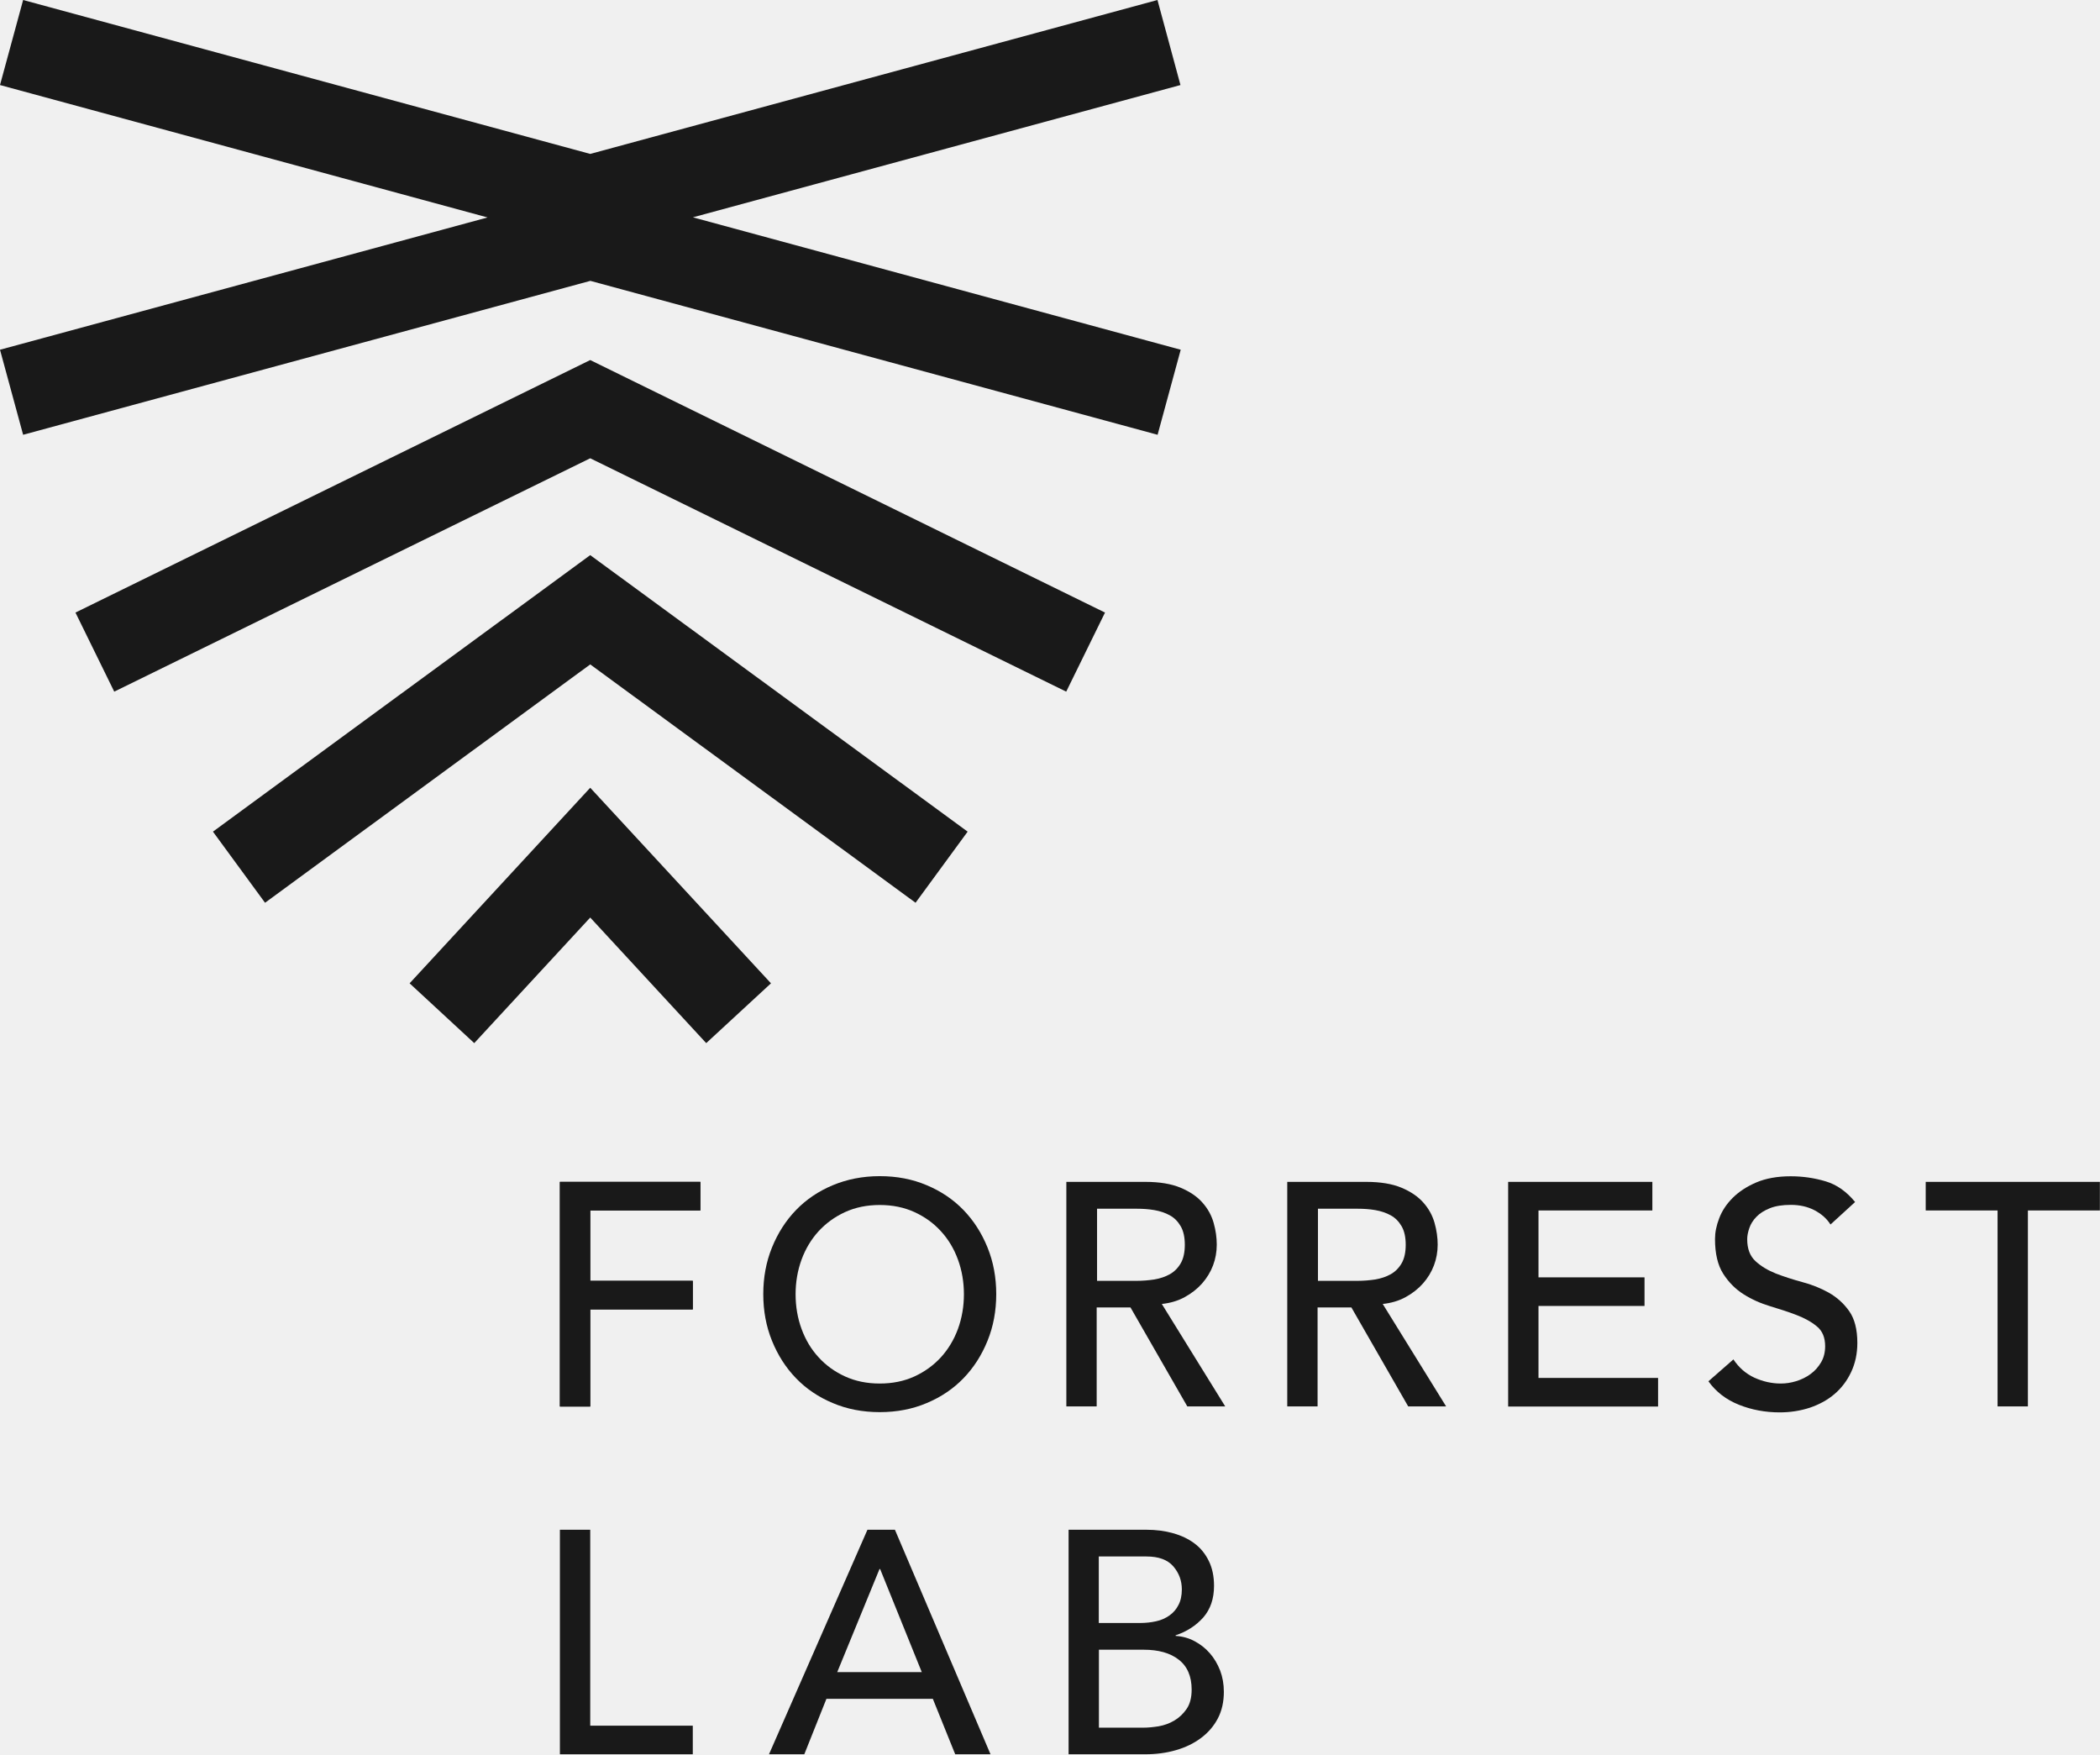
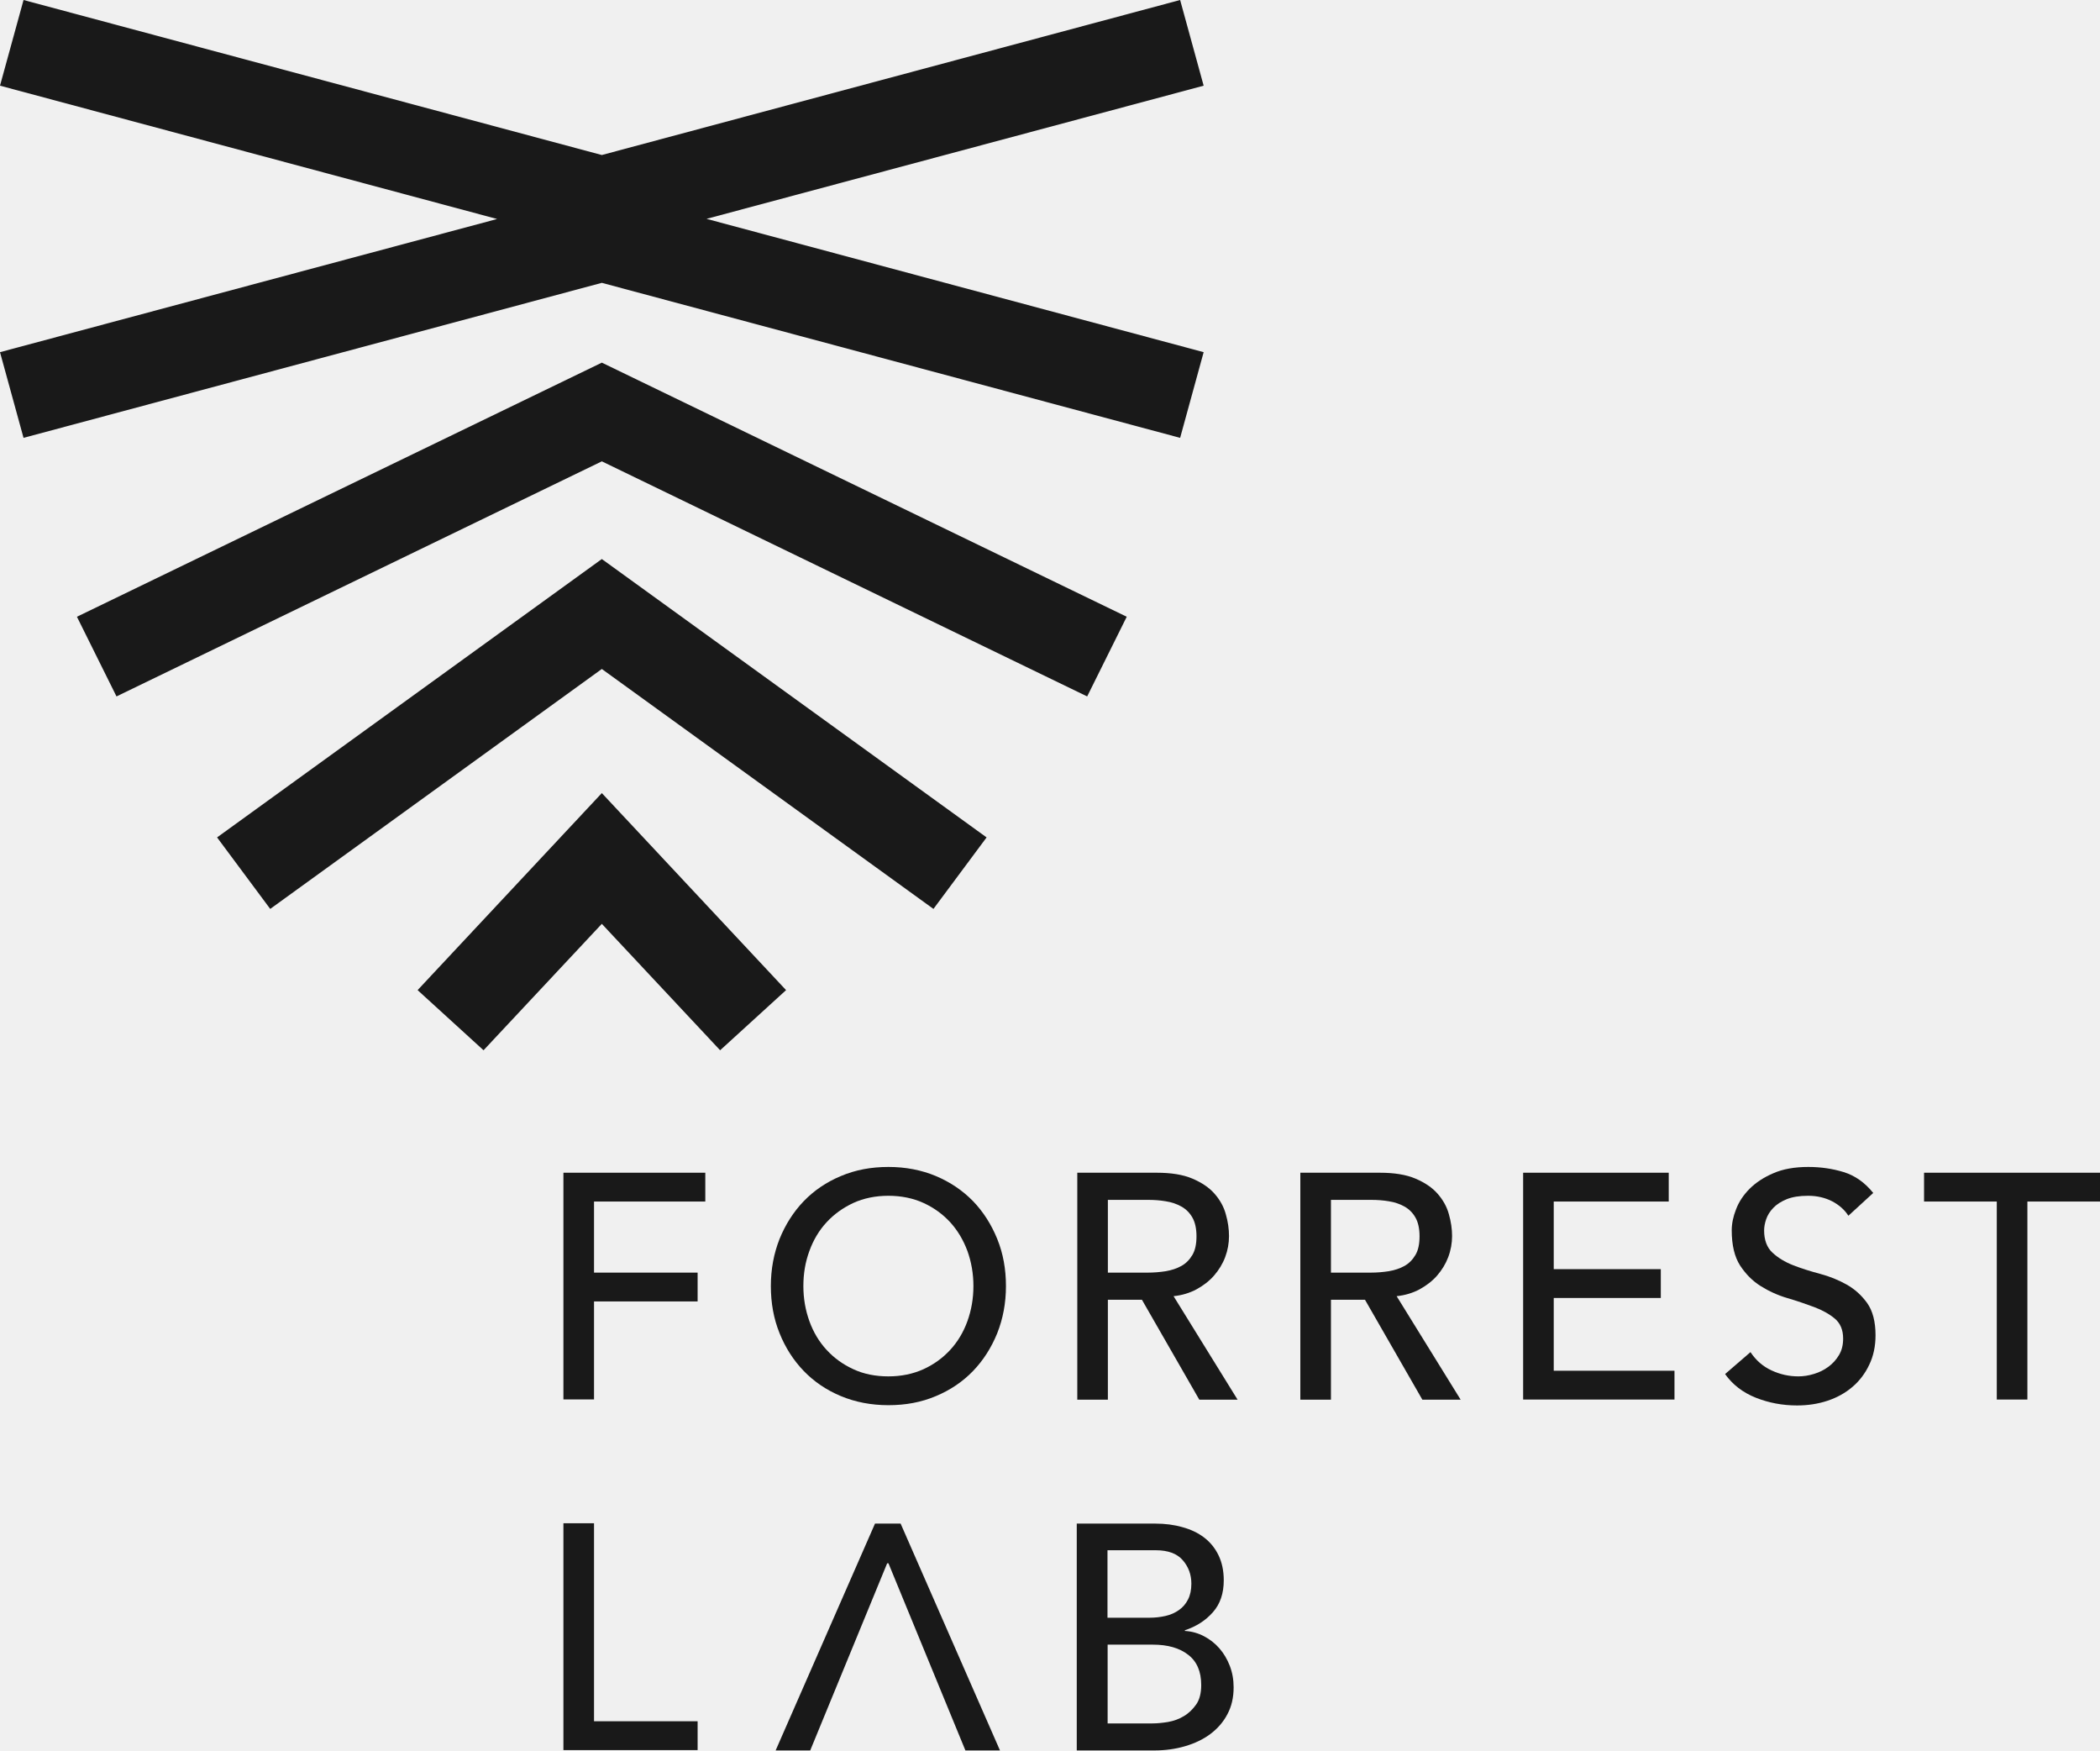
- <svg xmlns="http://www.w3.org/2000/svg" version="1.1" id="Layer_1" x="0px" y="0px" viewBox="0 0 168.93 141.1" style="enable-background:new 0 0 168.93 141.1;" xml:space="preserve">
-   <style type="text/css">
- 	.st0{fill:#191919;}
- </style>
-   <g>
-     <path class="st0" d="M45.04,95.06h11.3v2.3h-8.86v5.66h8.25v2.3h-8.25v7.81h-2.44V95.06z" />
-     <path class="st0" d="M45.04,95.06h11.3v2.3h-8.86v5.66h8.25v2.3h-8.25v7.81h-2.44V95.06z" />
-     <path class="st0" d="M70.77,113.58c-1.37,0-2.63-0.24-3.78-0.73c-1.15-0.48-2.14-1.15-2.96-2c-0.82-0.85-1.46-1.85-1.93-3.01   c-0.47-1.16-0.7-2.41-0.7-3.75s0.23-2.59,0.7-3.75c0.47-1.16,1.11-2.16,1.93-3.01c0.82-0.85,1.81-1.52,2.96-2   c1.15-0.48,2.41-0.73,3.78-0.73s2.63,0.24,3.78,0.73c1.15,0.48,2.14,1.15,2.96,2c0.82,0.85,1.46,1.85,1.93,3.01   c0.47,1.16,0.7,2.41,0.7,3.75s-0.23,2.59-0.7,3.75c-0.47,1.16-1.11,2.16-1.93,3.01c-0.82,0.85-1.81,1.52-2.96,2   C73.4,113.34,72.14,113.58,70.77,113.58z M70.77,111.28c1.03,0,1.96-0.19,2.79-0.57c0.83-0.38,1.54-0.9,2.13-1.54   c0.59-0.65,1.05-1.41,1.37-2.28c0.32-0.88,0.48-1.81,0.48-2.79s-0.16-1.92-0.48-2.79c-0.32-0.88-0.78-1.64-1.37-2.28   c-0.59-0.65-1.3-1.16-2.13-1.54c-0.83-0.38-1.76-0.57-2.79-0.57c-1.03,0-1.96,0.19-2.79,0.57c-0.83,0.38-1.54,0.9-2.13,1.54   c-0.59,0.65-1.05,1.41-1.37,2.28c-0.32,0.88-0.48,1.81-0.48,2.79s0.16,1.92,0.48,2.79c0.32,0.88,0.78,1.64,1.37,2.28   c0.59,0.65,1.3,1.16,2.13,1.54C68.81,111.09,69.74,111.28,70.77,111.28z" />
-     <path class="st0" d="M45.04,123.04h2.44v15.76h8.25v2.3H45.04V123.04z" />
-     <path class="st0" d="M69.78,123.04h2.21l7.69,18.06h-2.84l-1.8-4.46h-8.56l-1.78,4.46h-2.84L69.78,123.04z M74.15,134.49   l-3.35-8.29h-0.05l-3.4,8.29H74.15z" />
-     <path class="st0" d="M85.81,95.06h6.32c1.15,0,2.1,0.16,2.84,0.47c0.74,0.31,1.33,0.71,1.76,1.2c0.43,0.48,0.73,1.03,0.9,1.63   c0.17,0.6,0.25,1.19,0.25,1.75c0,0.58-0.1,1.14-0.3,1.67s-0.5,1.02-0.88,1.45c-0.38,0.43-0.85,0.8-1.4,1.1   c-0.55,0.3-1.16,0.48-1.84,0.55l5.1,8.24h-3.05l-4.57-7.96h-2.72v7.96h-2.44V95.06z M88.25,103.02h3.2c0.47,0,0.94-0.04,1.41-0.11   c0.47-0.08,0.88-0.22,1.24-0.42c0.36-0.2,0.66-0.5,0.88-0.88c0.22-0.38,0.33-0.88,0.33-1.49s-0.11-1.11-0.33-1.49   s-0.51-0.68-0.88-0.88c-0.36-0.2-0.78-0.34-1.24-0.42c-0.47-0.08-0.94-0.11-1.41-0.11h-3.2V103.02z" />
-     <path class="st0" d="M85.95,123.04h6.25c0.78,0,1.5,0.09,2.17,0.28c0.67,0.19,1.24,0.46,1.73,0.83s0.86,0.83,1.14,1.4   c0.28,0.57,0.42,1.24,0.42,2c0,1.04-0.29,1.88-0.86,2.54c-0.58,0.65-1.32,1.14-2.23,1.44v0.05c0.54,0.03,1.05,0.17,1.52,0.42   c0.47,0.25,0.88,0.57,1.23,0.97c0.35,0.4,0.62,0.86,0.83,1.39c0.2,0.53,0.3,1.1,0.3,1.71c0,0.82-0.16,1.53-0.49,2.16   c-0.33,0.62-0.78,1.14-1.36,1.57c-0.58,0.43-1.24,0.75-2.01,0.97c-0.76,0.22-1.58,0.33-2.46,0.33h-6.17V123.04z M88.39,130.54h3.33   c0.46,0,0.89-0.05,1.29-0.14c0.41-0.09,0.76-0.25,1.07-0.47s0.55-0.5,0.72-0.84c0.18-0.34,0.27-0.76,0.27-1.25   c0-0.71-0.23-1.33-0.69-1.86c-0.46-0.53-1.18-0.79-2.16-0.79h-3.83V130.54z M88.39,138.96h3.58c0.37,0,0.78-0.04,1.23-0.11   c0.45-0.08,0.87-0.23,1.26-0.46c0.39-0.23,0.72-0.54,0.99-0.93c0.27-0.39,0.41-0.91,0.41-1.56c0-1.07-0.35-1.88-1.04-2.41   c-0.69-0.54-1.63-0.8-2.82-0.8h-3.6V138.96z" />
-     <path class="st0" d="M103.58,95.06h6.32c1.15,0,2.1,0.16,2.84,0.47c0.74,0.31,1.33,0.71,1.76,1.2c0.43,0.48,0.73,1.03,0.9,1.63   c0.17,0.6,0.25,1.19,0.25,1.75c0,0.58-0.1,1.14-0.3,1.67s-0.5,1.02-0.88,1.45c-0.38,0.43-0.85,0.8-1.4,1.1   c-0.55,0.3-1.16,0.48-1.84,0.55l5.1,8.24h-3.05l-4.57-7.96h-2.72v7.96h-2.44V95.06z M106.02,103.02h3.2c0.47,0,0.94-0.04,1.41-0.11   c0.47-0.08,0.88-0.22,1.24-0.42c0.36-0.2,0.66-0.5,0.88-0.88c0.22-0.38,0.33-0.88,0.33-1.49s-0.11-1.11-0.33-1.49   s-0.51-0.68-0.88-0.88c-0.36-0.2-0.78-0.34-1.24-0.42c-0.47-0.08-0.94-0.11-1.41-0.11h-3.2V103.02z" />
-     <path class="st0" d="M121.32,95.06h11.6v2.3h-9.16v5.38h8.53v2.3h-8.53v5.79h9.62v2.3h-12.06V95.06z" />
-     <path class="st0" d="M139.44,109.34c0.44,0.66,1,1.15,1.69,1.47c0.69,0.31,1.39,0.47,2.12,0.47c0.41,0,0.82-0.06,1.24-0.19   c0.42-0.13,0.81-0.32,1.15-0.57c0.35-0.25,0.63-0.57,0.85-0.94c0.22-0.37,0.33-0.81,0.33-1.3c0-0.7-0.22-1.23-0.66-1.59   c-0.44-0.37-0.99-0.67-1.64-0.92c-0.65-0.25-1.36-0.48-2.13-0.71s-1.48-0.55-2.13-0.96c-0.65-0.41-1.2-0.96-1.64-1.65   c-0.44-0.69-0.66-1.62-0.66-2.79c0-0.53,0.11-1.09,0.34-1.68c0.23-0.6,0.59-1.14,1.08-1.63c0.49-0.49,1.12-0.91,1.89-1.24   c0.77-0.33,1.7-0.5,2.78-0.5c0.98,0,1.92,0.14,2.82,0.41c0.9,0.27,1.68,0.83,2.36,1.66l-1.98,1.81c-0.3-0.48-0.74-0.86-1.29-1.15   c-0.56-0.29-1.19-0.43-1.9-0.43c-0.68,0-1.24,0.09-1.69,0.27c-0.45,0.18-0.81,0.41-1.08,0.69c-0.27,0.28-0.46,0.58-0.57,0.91   c-0.11,0.32-0.17,0.62-0.17,0.89c0,0.77,0.22,1.35,0.66,1.76c0.44,0.41,0.99,0.74,1.64,1c0.65,0.25,1.36,0.48,2.13,0.69   c0.77,0.2,1.48,0.49,2.13,0.85c0.65,0.37,1.2,0.86,1.64,1.48c0.44,0.62,0.66,1.48,0.66,2.56c0,0.87-0.17,1.65-0.5,2.35   c-0.33,0.7-0.77,1.28-1.33,1.76c-0.56,0.48-1.22,0.84-1.98,1.1c-0.76,0.25-1.57,0.38-2.44,0.38c-1.15,0-2.24-0.2-3.27-0.61   c-1.03-0.41-1.85-1.04-2.46-1.89L139.44,109.34z" />
-     <path class="st0" d="M160.7,97.36h-5.79v-2.3h14.01v2.3h-5.79v15.76h-2.44V97.36z" />
+ <svg xmlns="http://www.w3.org/2000/svg" width="120" height="100" viewBox="0 0 120 100" fill="none">
+   <g clip-path="url(#clip0_261_801)">
+     <path d="M68.78 4.895L67.436 0L34.39 8.856L1.345 0L0 4.895L28.406 12.511L0 20.119L1.345 25.014L34.39 16.158L67.436 25.014L68.78 20.119L40.374 12.503L68.78 4.895Z" fill="#191919" />
+     <path d="M64.385 35.234L34.391 20.717L4.396 35.234L6.657 39.786L34.391 26.356L62.124 39.786L64.385 35.234Z" fill="#191919" />
+     <path d="M56.377 47.84L34.39 31.937L12.404 47.84L15.441 51.925L34.39 38.218L53.34 51.925L56.377 47.84Z" fill="#191919" />
+     <path d="M44.918 56.564L34.39 45.308L23.863 56.564L27.631 60L34.39 52.778L41.15 60L44.918 56.564Z" fill="#191919" />
+     <path d="M32.195 66.996H40.303V68.642H33.944V72.703H39.864V74.349H33.944V79.947H32.195V66.988V66.996Z" fill="#191919" />
+     <path d="M50.766 80.276C49.785 80.276 48.878 80.101 48.051 79.757C47.224 79.413 46.515 78.93 45.929 78.323C45.344 77.715 44.876 76.991 44.546 76.164C44.21 75.337 44.049 74.437 44.049 73.471C44.049 72.505 44.217 71.613 44.546 70.779C44.883 69.952 45.344 69.228 45.929 68.62C46.515 68.013 47.224 67.53 48.051 67.186C48.878 66.835 49.778 66.666 50.766 66.666C51.754 66.666 52.654 66.842 53.48 67.186C54.307 67.537 55.01 68.013 55.602 68.62C56.188 69.228 56.649 69.952 56.985 70.779C57.322 71.606 57.483 72.505 57.483 73.471C57.483 74.437 57.315 75.33 56.985 76.164C56.649 76.991 56.188 77.715 55.602 78.323C55.017 78.93 54.307 79.413 53.48 79.757C52.654 80.108 51.754 80.276 50.766 80.276ZM50.766 78.63C51.505 78.63 52.171 78.491 52.771 78.22C53.364 77.949 53.876 77.576 54.3 77.115C54.724 76.654 55.054 76.106 55.281 75.476C55.507 74.847 55.624 74.181 55.624 73.471C55.624 72.762 55.507 72.096 55.281 71.466C55.046 70.837 54.724 70.296 54.3 69.828C53.876 69.367 53.364 68.993 52.771 68.723C52.178 68.452 51.505 68.313 50.766 68.313C50.027 68.313 49.354 68.452 48.761 68.723C48.168 69.001 47.656 69.367 47.232 69.828C46.807 70.288 46.478 70.837 46.251 71.466C46.017 72.096 45.907 72.762 45.907 73.471C45.907 74.181 46.024 74.847 46.251 75.476C46.478 76.106 46.807 76.654 47.232 77.115C47.656 77.576 48.168 77.949 48.761 78.22C49.354 78.498 50.027 78.63 50.766 78.63Z" fill="#191919" />
+     <path d="M61.559 66.996H66.095C66.922 66.996 67.603 67.105 68.137 67.332C68.671 67.559 69.095 67.844 69.403 68.196C69.71 68.547 69.929 68.935 70.046 69.366C70.171 69.798 70.229 70.215 70.229 70.618C70.229 71.02 70.156 71.43 70.01 71.818C69.864 72.205 69.651 72.549 69.38 72.864C69.11 73.178 68.773 73.435 68.378 73.654C67.983 73.866 67.544 73.998 67.061 74.049L70.72 79.962H68.532L65.254 74.254H63.307V79.962H61.559V67.003V66.996ZM63.307 72.703H65.605C65.942 72.703 66.278 72.674 66.615 72.622C66.951 72.564 67.244 72.469 67.507 72.322C67.771 72.176 67.976 71.964 68.137 71.693C68.298 71.422 68.371 71.064 68.371 70.625C68.371 70.186 68.29 69.827 68.137 69.557C67.983 69.286 67.771 69.074 67.507 68.927C67.244 68.781 66.951 68.678 66.615 68.627C66.278 68.569 65.942 68.547 65.605 68.547H63.307V72.718V72.703Z" fill="#191919" />
+     <path d="M74.305 66.996H78.842C79.669 66.996 80.349 67.105 80.883 67.332C81.417 67.559 81.842 67.844 82.149 68.196C82.456 68.547 82.676 68.935 82.793 69.366C82.917 69.798 82.976 70.215 82.976 70.618C82.976 71.02 82.903 71.43 82.756 71.818C82.61 72.205 82.398 72.549 82.127 72.864C81.856 73.178 81.52 73.435 81.125 73.654C80.73 73.866 80.29 73.998 79.808 74.049L83.466 79.962H81.278L78 74.254H76.054V79.962H74.305V67.003V66.996ZM76.054 72.703H78.352C78.688 72.703 79.025 72.674 79.361 72.622C79.698 72.564 79.99 72.469 80.254 72.322C80.517 72.176 80.722 71.964 80.883 71.693C81.044 71.422 81.117 71.064 81.117 70.625C81.117 70.186 81.037 69.827 80.883 69.557C80.73 69.286 80.517 69.074 80.254 68.927C79.99 68.781 79.698 68.678 79.361 68.627C79.025 68.569 78.688 68.547 78.352 68.547H76.054V72.718V72.703Z" fill="#191919" />
+     <path d="M87.037 66.996H95.356V68.642H88.785V72.505H94.903V74.152H88.785V78.308H95.685V79.954H87.037V66.996Z" fill="#191919" />
+     <path d="M100.024 77.24C100.339 77.715 100.742 78.067 101.239 78.293C101.729 78.52 102.234 78.63 102.761 78.63C103.054 78.63 103.346 78.586 103.654 78.491C103.954 78.403 104.232 78.264 104.481 78.081C104.729 77.898 104.934 77.671 105.088 77.408C105.249 77.137 105.322 76.83 105.322 76.471C105.322 75.974 105.161 75.593 104.846 75.33C104.532 75.067 104.137 74.847 103.668 74.671C103.2 74.496 102.688 74.32 102.139 74.159C101.59 73.998 101.078 73.764 100.61 73.471C100.142 73.179 99.754 72.784 99.432 72.293C99.117 71.803 98.956 71.13 98.956 70.288C98.956 69.908 99.037 69.505 99.205 69.081C99.366 68.657 99.629 68.262 99.981 67.91C100.332 67.559 100.785 67.259 101.334 67.025C101.883 66.784 102.549 66.666 103.332 66.666C104.034 66.666 104.707 66.762 105.351 66.959C105.995 67.157 106.559 67.552 107.042 68.152L105.622 69.454C105.403 69.11 105.095 68.84 104.693 68.627C104.29 68.423 103.837 68.313 103.324 68.313C102.812 68.313 102.432 68.379 102.11 68.503C101.788 68.635 101.532 68.796 101.334 69.001C101.137 69.206 101.005 69.418 100.924 69.652C100.844 69.886 100.807 70.098 100.807 70.296C100.807 70.844 100.968 71.269 101.283 71.562C101.598 71.854 101.993 72.096 102.461 72.279C102.929 72.462 103.442 72.623 103.99 72.769C104.539 72.915 105.051 73.12 105.52 73.384C105.988 73.647 106.376 73.998 106.698 74.445C107.012 74.891 107.173 75.505 107.173 76.281C107.173 76.903 107.056 77.466 106.815 77.964C106.581 78.462 106.259 78.886 105.856 79.23C105.454 79.574 104.985 79.837 104.437 80.02C103.888 80.203 103.31 80.291 102.688 80.291C101.861 80.291 101.078 80.144 100.339 79.852C99.6 79.559 99.007 79.106 98.576 78.498L100.017 77.254L100.024 77.24Z" fill="#191919" />
+     <path d="M114.095 68.642H109.946V66.996H120V68.642H115.851V79.954H114.102V68.642H114.095Z" fill="#191919" />
+     <path d="M32.195 87.021H33.944V98.333H39.864V99.98H32.195V87.021Z" fill="#191919" />
+     <path d="M61.537 87.041H66.015C66.571 87.041 67.09 87.107 67.573 87.246C68.056 87.378 68.466 87.575 68.81 87.839C69.154 88.102 69.432 88.439 69.629 88.849C69.827 89.258 69.929 89.734 69.929 90.283C69.929 91.029 69.724 91.636 69.307 92.105C68.898 92.573 68.363 92.917 67.705 93.136V93.173C68.093 93.195 68.459 93.297 68.795 93.473C69.132 93.648 69.432 93.883 69.68 94.168C69.929 94.453 70.127 94.79 70.273 95.163C70.419 95.544 70.493 95.953 70.493 96.392C70.493 96.978 70.376 97.49 70.134 97.936C69.9 98.383 69.571 98.756 69.161 99.063C68.751 99.37 68.268 99.597 67.719 99.758C67.171 99.919 66.585 100 65.956 100H61.529V87.041H61.537ZM63.285 92.419H65.671C66 92.419 66.307 92.383 66.6 92.317C66.893 92.251 67.149 92.134 67.368 91.98C67.588 91.826 67.763 91.622 67.888 91.373C68.012 91.131 68.078 90.831 68.078 90.473C68.078 89.961 67.917 89.514 67.588 89.134C67.259 88.753 66.746 88.563 66.037 88.563H63.285V92.404V92.419ZM63.285 98.456H65.854C66.117 98.456 66.417 98.427 66.739 98.375C67.061 98.317 67.361 98.214 67.639 98.046C67.917 97.885 68.151 97.658 68.349 97.38C68.546 97.102 68.641 96.729 68.641 96.261C68.641 95.492 68.393 94.914 67.895 94.534C67.398 94.146 66.724 93.956 65.876 93.956H63.293V98.456H63.285Z" fill="#191919" />
+     <path d="M51.464 87.041H50L44.322 100H46.298L50.695 89.309H50.769L55.166 100H57.142L51.464 87.041Z" fill="#191919" />
  </g>
-   <g>
-     <path class="st0" d="M94.96,6.84L93.11,0L47.48,12.38L1.86,0L0,6.84l39.22,10.65L0,28.13l1.86,6.84l45.63-12.38l45.63,12.38   l1.86-6.84L55.74,17.48L94.96,6.84z" />
-     <polygon class="st0" points="88.89,49.27 47.48,28.96 6.07,49.27 9.19,55.63 47.48,36.86 85.77,55.63  " />
-     <polygon class="st0" points="77.84,66.89 47.48,44.65 17.13,66.89 21.32,72.61 47.48,53.44 73.65,72.61  " />
-     <polygon class="st0" points="62.02,79.09 47.48,63.36 32.95,79.09 38.15,83.9 47.48,73.8 56.81,83.9  " />
-   </g>
+   <defs>
+     <clipPath id="clip0_261_801">
+       <rect width="120" height="100" fill="white" />
+     </clipPath>
+   </defs>
</svg>
